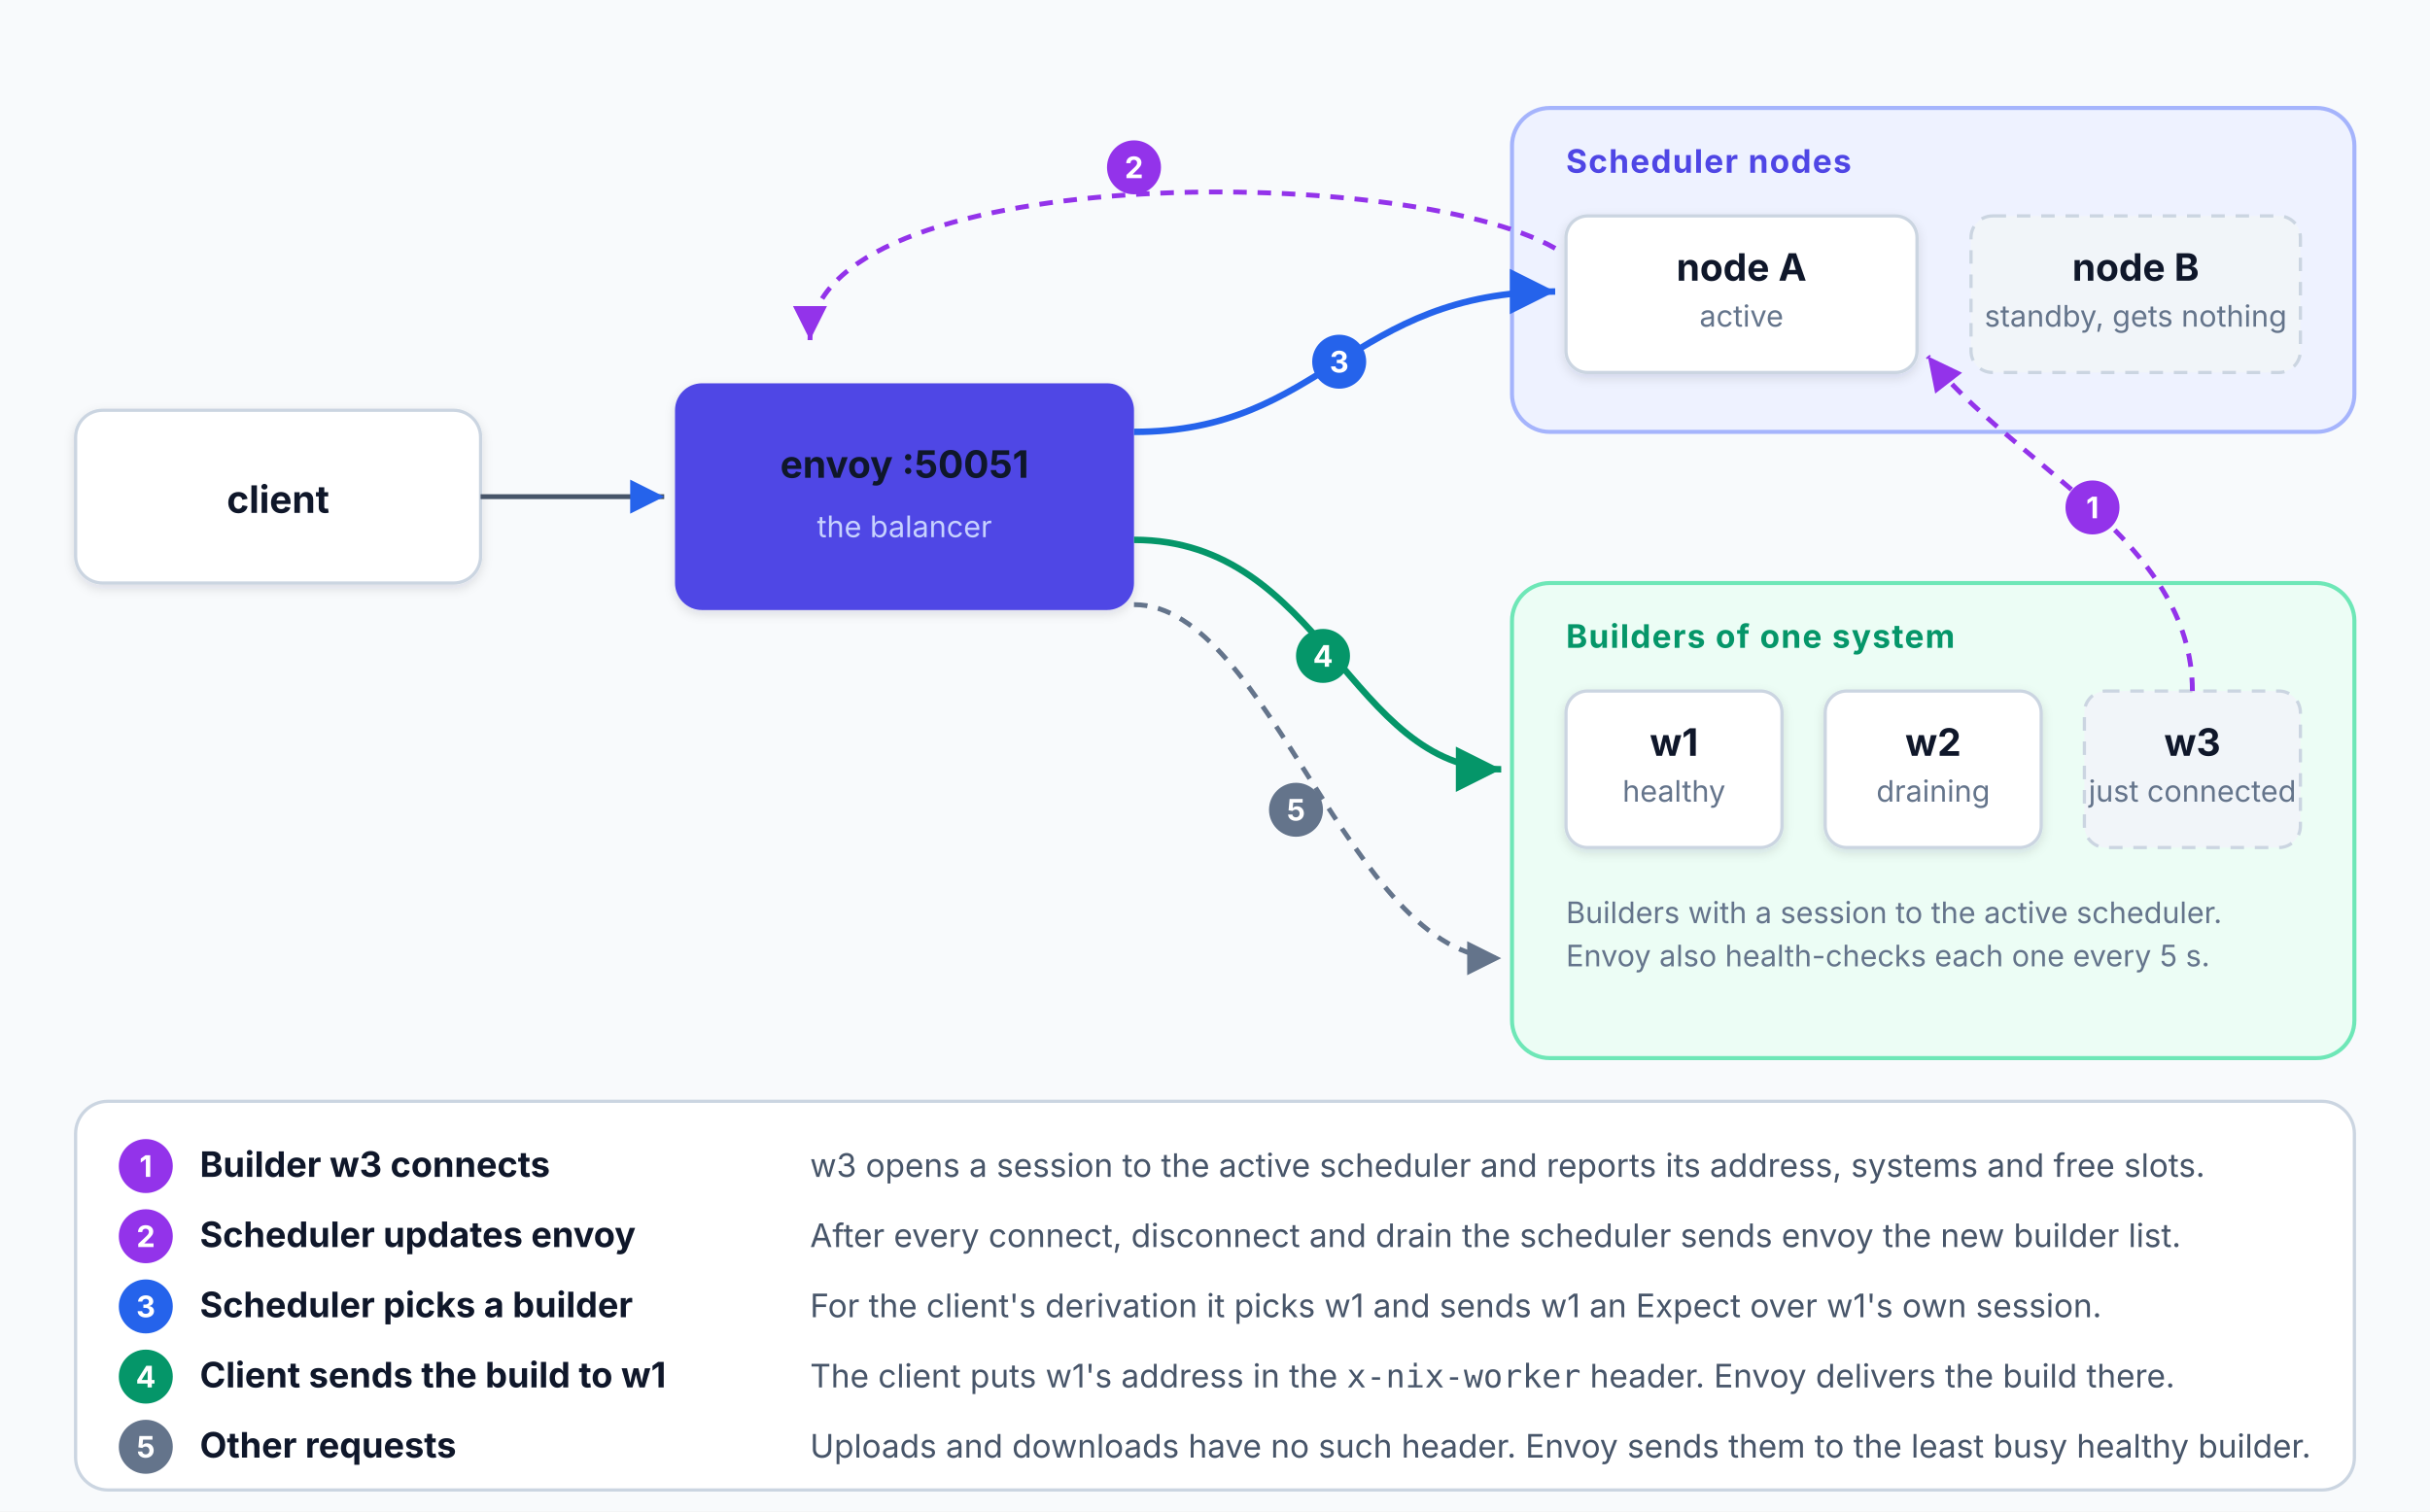
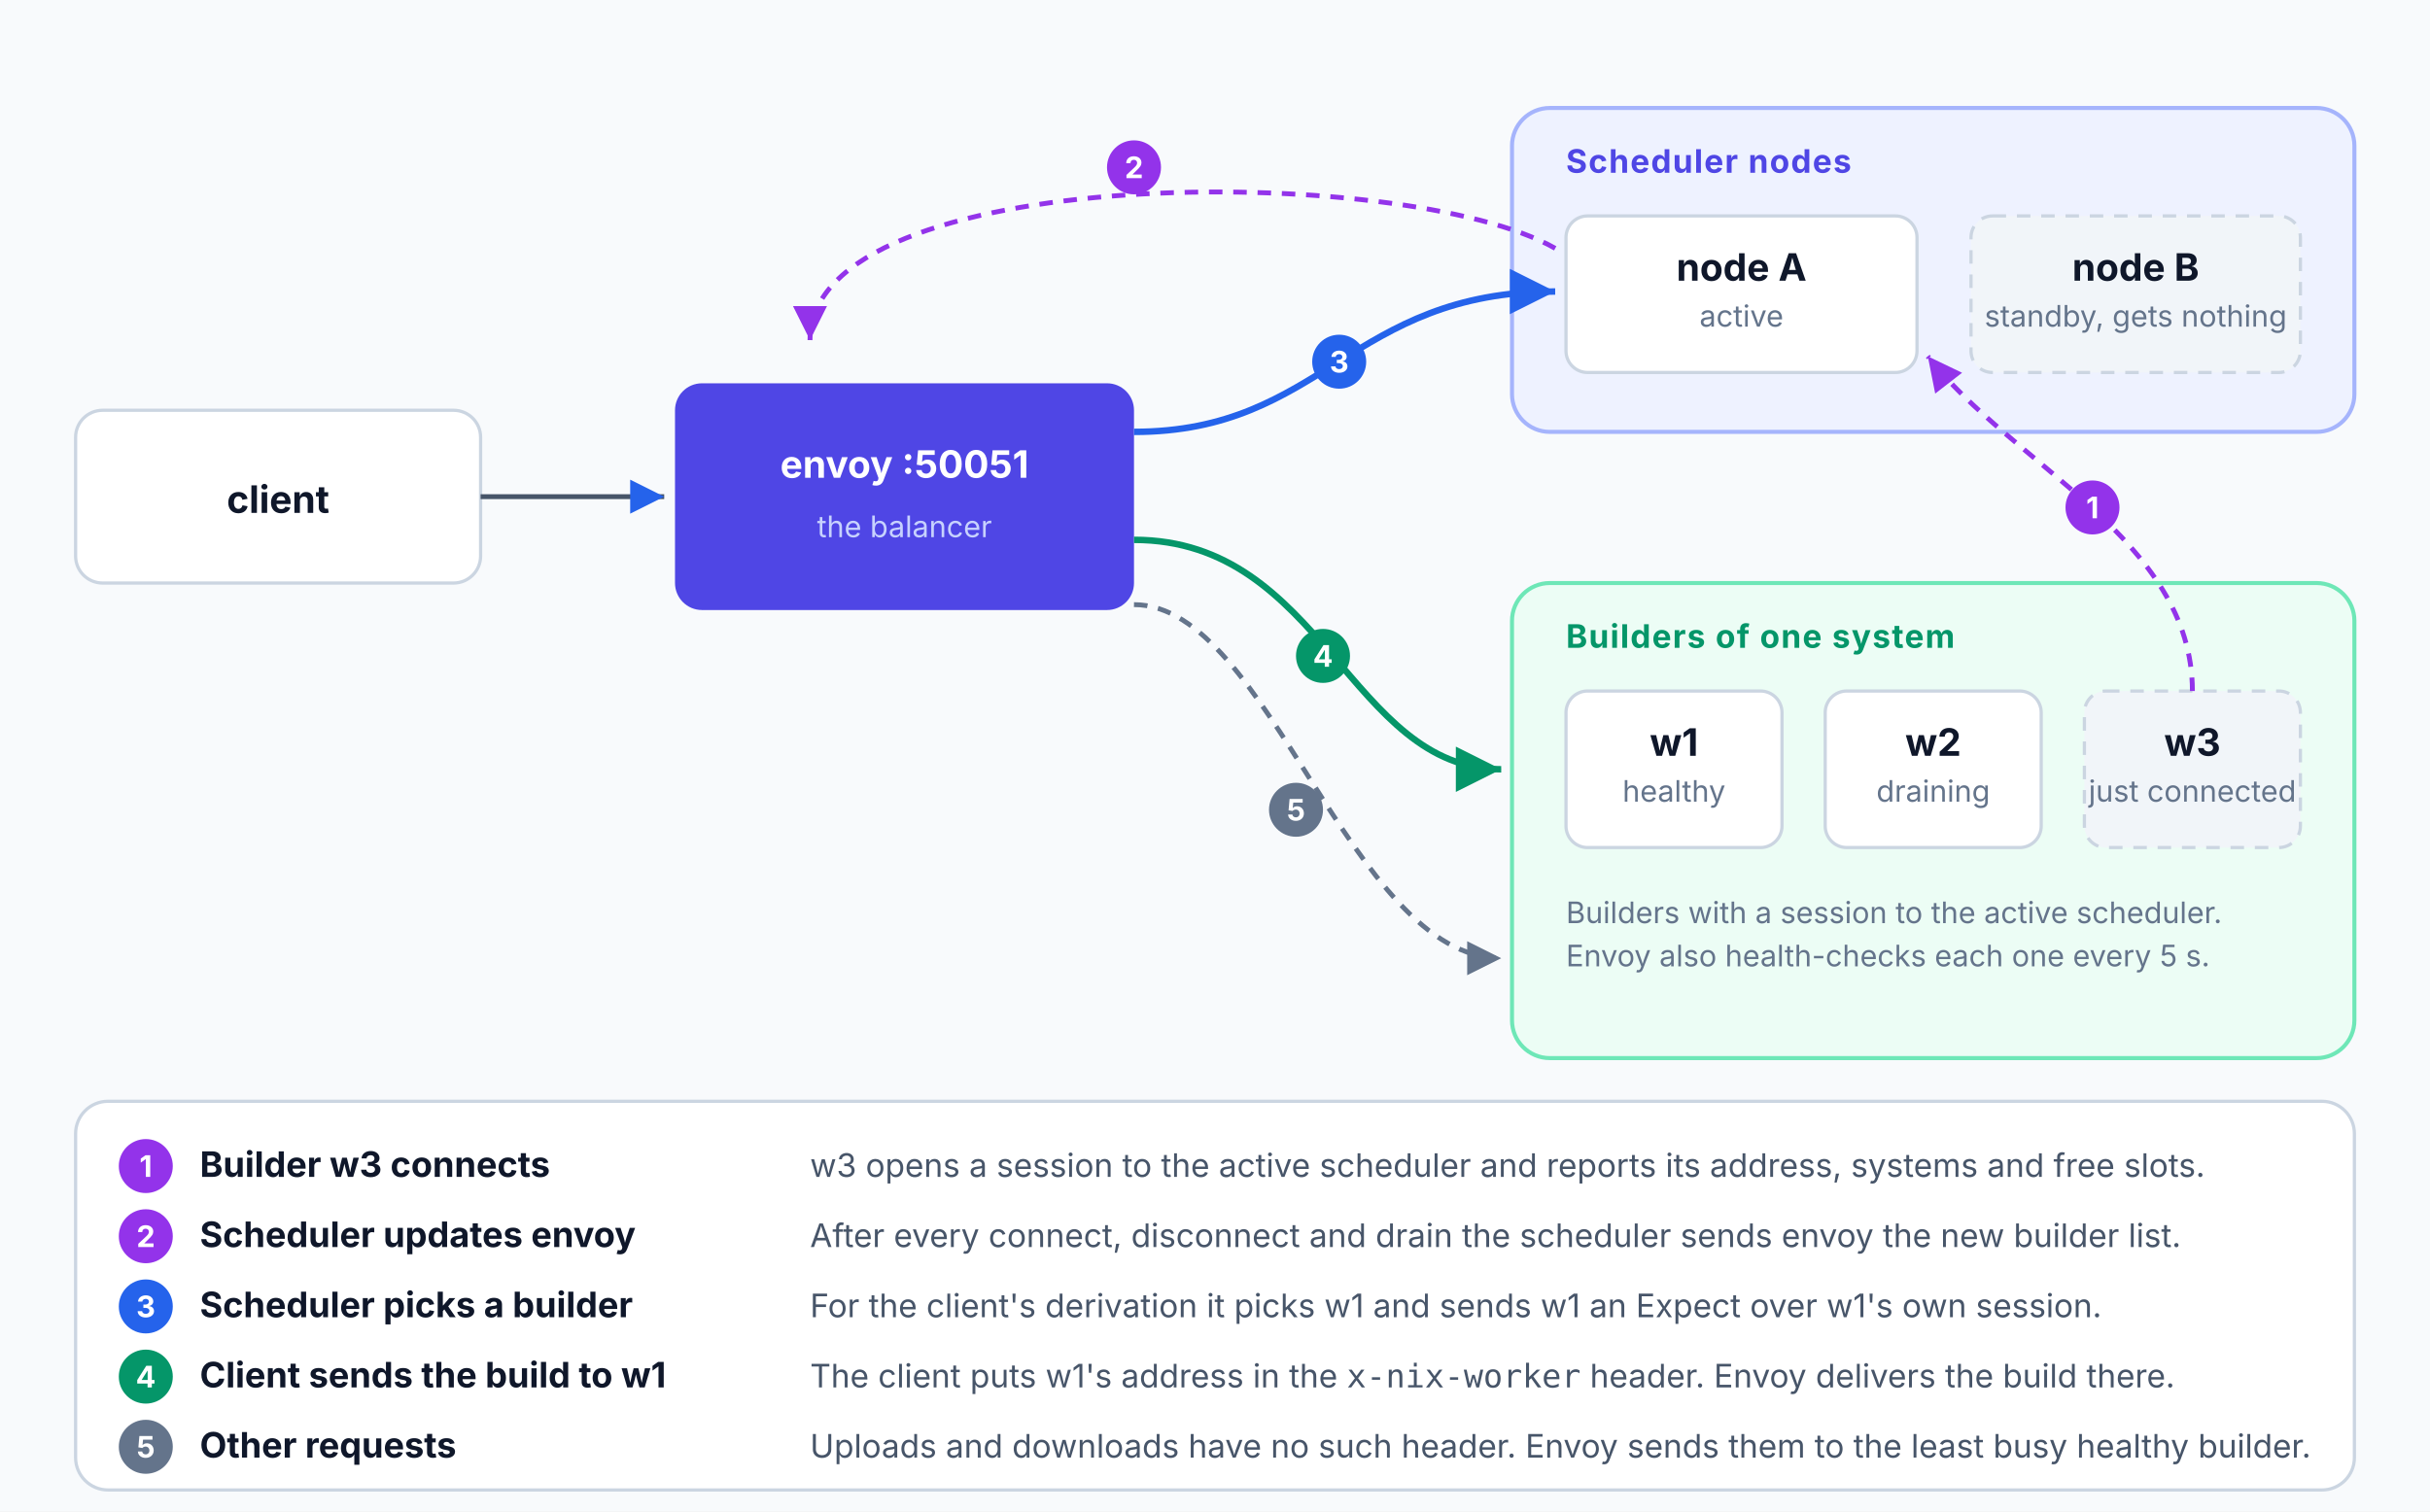
<svg xmlns="http://www.w3.org/2000/svg" width="900" height="560" viewBox="0 0 900 560" font-family="Inter, -apple-system, Segoe UI, Helvetica, Arial, sans-serif">
  <defs>
    <marker id="ab" markerWidth="9" markerHeight="9" refX="7" refY="3.5" orient="auto">
      <path d="M0,0 L7,3.5 L0,7 Z" fill="#2563eb" />
    </marker>
    <marker id="ag" markerWidth="9" markerHeight="9" refX="7" refY="3.5" orient="auto">
      <path d="M0,0 L7,3.5 L0,7 Z" fill="#059669" />
    </marker>
    <marker id="ax" markerWidth="9" markerHeight="9" refX="7" refY="3.5" orient="auto">
      <path d="M0,0 L7,3.5 L0,7 Z" fill="#64748b" />
    </marker>
    <marker id="ap" markerWidth="9" markerHeight="9" refX="7" refY="3.5" orient="auto">
      <path d="M0,0 L7,3.5 L0,7 Z" fill="#9333ea" />
    </marker>
-     <filter id="sh" x="-10%" y="-10%" width="120%" height="130%">
-       <feDropShadow dx="0" dy="1.5" stdDeviation="2" flood-color="#0f172a" flood-opacity="0.12" />
-     </filter>
    <style>
-       .box   { fill: #fff; stroke: #cbd5e1; stroke-width: 1.2; filter: url(#sh); }
+       .box   { fill: #fff; stroke: #cbd5e1; stroke-width: 1.2; }
      .off   { fill: #f1f5f9; stroke: #cbd5e1; stroke-width: 1.2; stroke-dasharray: 5 4; }
      .title { font-size: 14px; font-weight: 700; fill: #0f172a; }
      .sub   { font-size: 11px; fill: #64748b; }
      .zone  { font-size: 12px; font-weight: 700; letter-spacing: .04em; text-transform: uppercase; }
      .step  { font-size: 13px; font-weight: 700; fill: #0f172a; }
      .desc  { font-size: 12px; fill: #475569; }
      .num   { font-size: 11px; font-weight: 700; fill: #fff; }
      .mono  { font-family: ui-monospace, Menlo, Consolas, monospace; }
    </style>
  </defs>
  <rect width="900" height="560" fill="#f8fafc" />
  <rect x="28" y="152" width="150" height="64" rx="10" class="box" />
  <text x="103" y="190" text-anchor="middle" class="title">client</text>
-   <rect x="250" y="142" width="170" height="84" rx="10" fill="#4f46e5" filter="url(#sh)" />
-   <text x="335" y="177" text-anchor="middle" class="title" fill="#fff">envoy :50051</text>
+   <rect x="250" y="142" width="170" height="84" rx="10" fill="#4f46e5" />
+   <text x="335" y="177" text-anchor="middle" class="title" style="fill:#fff">envoy :50051</text>
  <text x="335" y="199" text-anchor="middle" font-size="11" fill="#c7d2fe">the balancer</text>
  <path d="M178 184 L246 184" stroke="#475569" stroke-width="1.8" fill="none" marker-end="url(#ab)" />
  <rect x="560" y="40" width="312" height="120" rx="14" fill="#eef2ff" stroke="#a5b4fc" stroke-width="1.5" />
  <text x="580" y="64" class="zone" fill="#4f46e5">Scheduler nodes</text>
  <rect x="580" y="80" width="130" height="58" rx="8" class="box" />
  <text x="645" y="104" text-anchor="middle" class="title" font-size="13">node A</text>
  <text x="645" y="121" text-anchor="middle" class="sub">active</text>
  <rect x="730" y="80" width="122" height="58" rx="8" class="off" />
  <text x="791" y="104" text-anchor="middle" class="title" font-size="13" fill="#64748b">node B</text>
  <text x="791" y="121" text-anchor="middle" class="sub">standby, gets nothing</text>
  <rect x="560" y="216" width="312" height="176" rx="14" fill="#ecfdf5" stroke="#6ee7b7" stroke-width="1.5" />
  <text x="580" y="240" class="zone" fill="#059669">Builders of one system</text>
  <rect x="580" y="256" width="80" height="58" rx="8" class="box" stroke="#059669" stroke-width="2.5" />
  <text x="620" y="280" text-anchor="middle" class="title" font-size="13">w1</text>
  <text x="620" y="297" text-anchor="middle" class="sub">healthy</text>
  <rect x="676" y="256" width="80" height="58" rx="8" class="box" />
  <text x="716" y="280" text-anchor="middle" class="title" font-size="13">w2</text>
  <text x="716" y="297" text-anchor="middle" class="sub">draining</text>
  <rect x="772" y="256" width="80" height="58" rx="8" class="off" />
  <text x="812" y="280" text-anchor="middle" class="title" font-size="13" fill="#64748b">w3</text>
  <text x="812" y="297" text-anchor="middle" class="sub">just connected</text>
  <text x="580" y="342" class="sub">Builders with a session to the active scheduler.</text>
  <text x="580" y="358" class="sub">Envoy also health-checks each one every 5 s.</text>
  <path d="M812 256 C812 200 745 172 714 132" stroke="#9333ea" stroke-width="1.8" stroke-dasharray="5 4" fill="none" marker-end="url(#ap)" />
  <circle cx="775" cy="188" r="10" fill="#9333ea" />
  <text x="775" y="192" text-anchor="middle" class="num">1</text>
  <path d="M576 92 C520 60 300 60 300 126" stroke="#9333ea" stroke-width="1.8" stroke-dasharray="5 4" fill="none" marker-end="url(#ap)" />
  <circle cx="420" cy="62" r="10" fill="#9333ea" />
  <text x="420" y="66" text-anchor="middle" class="num">2</text>
  <path d="M420 160 C490 160 500 108 576 108" stroke="#2563eb" stroke-width="2.4" fill="none" marker-end="url(#ab)" />
  <circle cx="496" cy="134" r="10" fill="#2563eb" />
  <text x="496" y="138" text-anchor="middle" class="num">3</text>
  <path d="M420 200 C490 200 500 285 556 285" stroke="#059669" stroke-width="2.4" fill="none" marker-end="url(#ag)" />
  <circle cx="490" cy="243" r="10" fill="#059669" />
  <text x="490" y="247" text-anchor="middle" class="num">4</text>
  <path d="M420 224 C470 224 500 355 556 355" stroke="#64748b" stroke-width="1.8" stroke-dasharray="5 4" fill="none" marker-end="url(#ax)" />
  <circle cx="480" cy="300" r="10" fill="#64748b" />
  <text x="480" y="304" text-anchor="middle" class="num">5</text>
  <rect x="28" y="408" width="844" height="144" rx="12" fill="#fff" stroke="#cbd5e1" stroke-width="1.2" />
  <circle cx="54" cy="432" r="10" fill="#9333ea" />
  <text x="54" y="436" text-anchor="middle" class="num">1</text>
  <text x="74" y="436" class="step">Builder w3 connects</text>
  <text x="300" y="436" class="desc">w3 opens a session to the active scheduler and reports its address, systems and free slots.</text>
  <circle cx="54" cy="458" r="10" fill="#9333ea" />
  <text x="54" y="462" text-anchor="middle" class="num">2</text>
  <text x="74" y="462" class="step">Scheduler updates envoy</text>
  <text x="300" y="462" class="desc">After every connect, disconnect and drain the scheduler sends envoy the new builder list.</text>
  <circle cx="54" cy="484" r="10" fill="#2563eb" />
  <text x="54" y="488" text-anchor="middle" class="num">3</text>
  <text x="74" y="488" class="step">Scheduler picks a builder</text>
  <text x="300" y="488" class="desc">For the client's derivation it picks w1 and sends w1 an Expect over w1's own session.</text>
  <circle cx="54" cy="510" r="10" fill="#059669" />
  <text x="54" y="514" text-anchor="middle" class="num">4</text>
  <text x="74" y="514" class="step">Client sends the build to w1</text>
  <text x="300" y="514" class="desc">The client puts w1's address in the <tspan class="mono">x-nix-worker</tspan> header. Envoy delivers the build there.</text>
  <circle cx="54" cy="536" r="10" fill="#64748b" />
  <text x="54" y="540" text-anchor="middle" class="num">5</text>
  <text x="74" y="540" class="step">Other requests</text>
  <text x="300" y="540" class="desc">Uploads and downloads have no such header. Envoy sends them to the least busy healthy builder.</text>
</svg>
